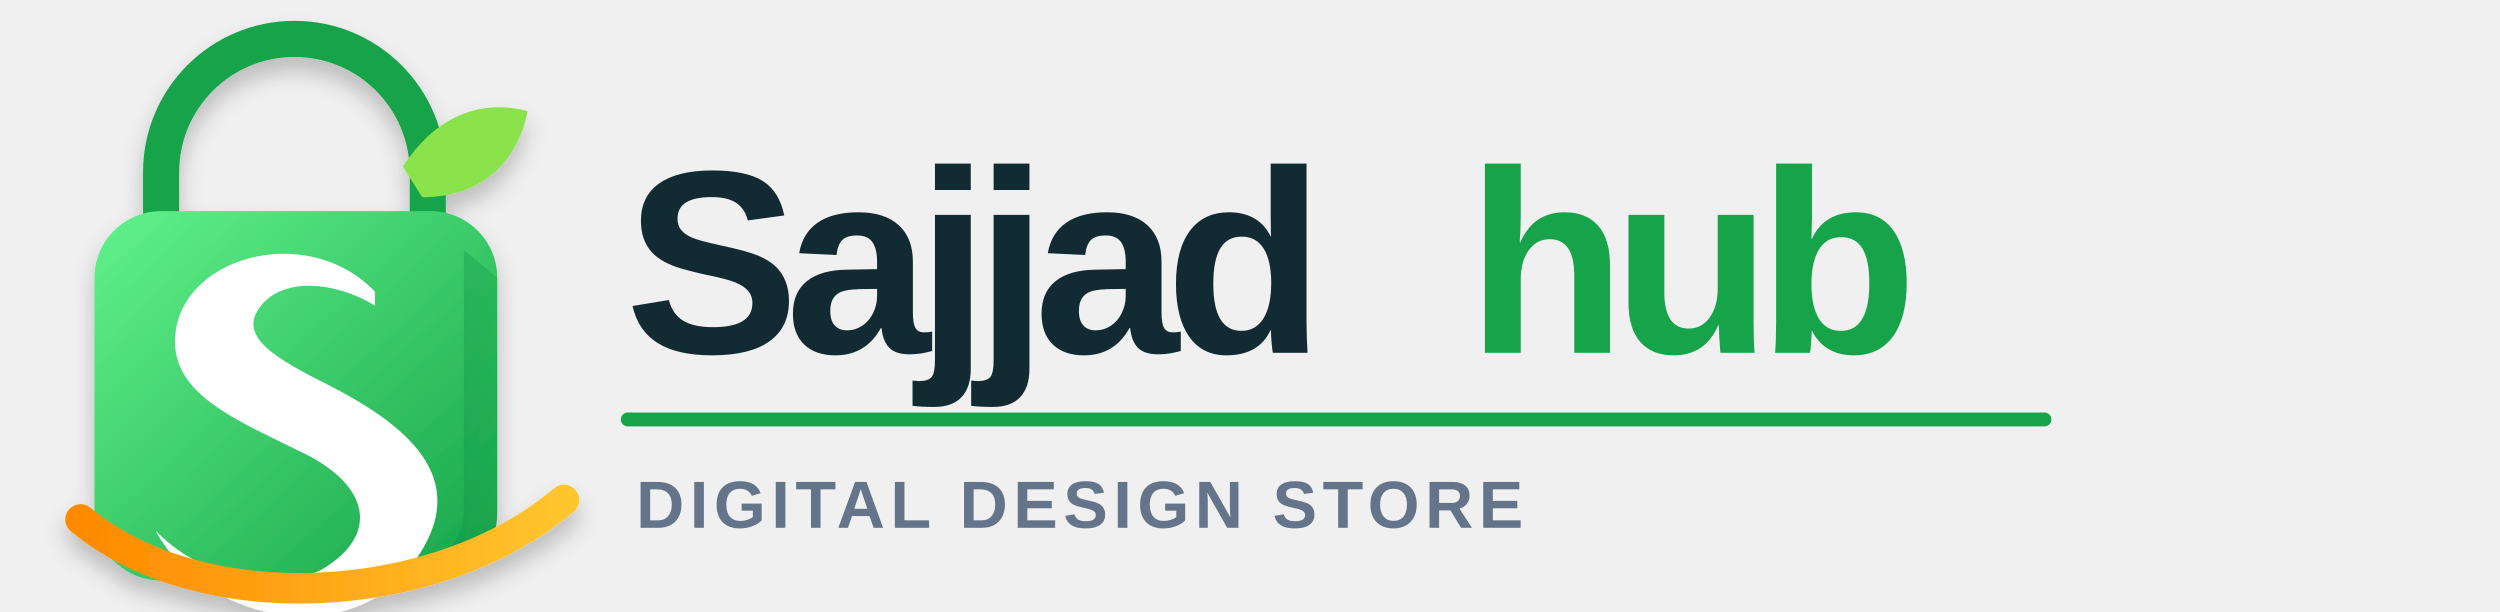
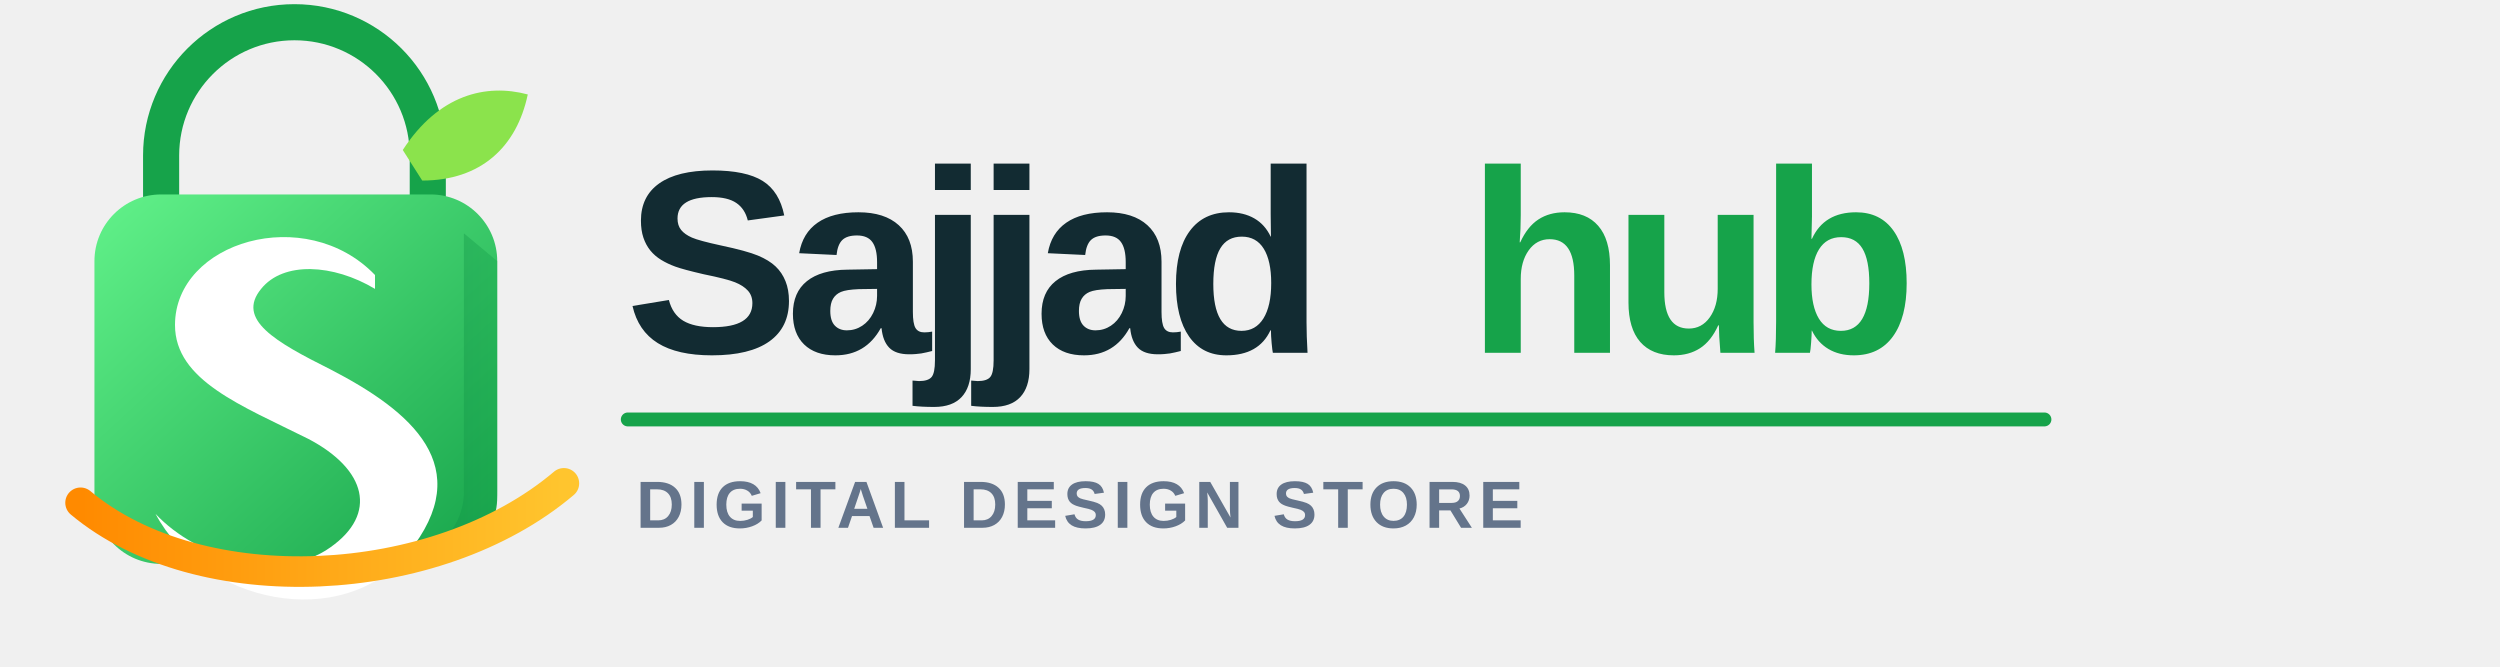
- <svg xmlns="http://www.w3.org/2000/svg" width="900" height="220" viewBox="0 0 900 220" role="img" aria-labelledby="logoTitle logoDesc">
+ <svg xmlns="http://www.w3.org/2000/svg" width="900" height="240" viewBox="0 0 900 240" role="img" aria-labelledby="logoTitle logoDesc">
  <defs>
    <linearGradient id="bag" x1="0" y1="0" x2="1" y2="1">
      <stop stop-color="#62f28a" />
      <stop offset="1" stop-color="#16a34a" />
    </linearGradient>
    <linearGradient id="swoosh" x1="0" y1="0" x2="1" y2="0">
      <stop stop-color="#ff8a00" />
      <stop offset="1" stop-color="#ffc52e" />
    </linearGradient>
    <linearGradient id="bagSide" x1="0" y1="0" x2="1" y2="0">
      <stop stop-color="#087b45" />
      <stop offset="1" stop-color="#16a34a" />
    </linearGradient>
    <filter id="markShadow" x="-30%" y="-30%" width="170%" height="180%">
      <feGaussianBlur in="SourceAlpha" stdDeviation="4" />
      <feOffset dy="5" />
      <feComponentTransfer>
        <feFuncA type="linear" slope=".22" />
      </feComponentTransfer>
      <feMerge>
        <feMergeNode />
        <feMergeNode in="SourceGraphic" />
      </feMerge>
    </filter>
  </defs>
-   <style>
-   .brand-mark{transform-box:fill-box;transform-origin:center;filter:url(#markShadow);animation:brandFloat 4.8s ease-in-out infinite;will-change:transform}
-   @keyframes brandFloat{0%,100%{transform:perspective(520px) rotateY(-5deg) rotateX(1deg) translateY(0)}50%{transform:perspective(520px) rotateY(5deg) rotateX(-1deg) translateY(-6px)}}
-   @media(prefers-reduced-motion:reduce){.brand-mark{animation:none!important;will-change:auto}}
- </style>
-   <g class="brand-mark" transform="translate(14 14)">
+   <g class="brand-mark" transform="translate(14 8)">
    <path d="M44 65V48a48 48 0 0 1 96 0v17" fill="none" stroke="#16a34a" stroke-width="13" stroke-linecap="round" />
    <rect x="20" y="62" width="145" height="133" rx="24" fill="url(#bag)" />
    <path d="M153 76v93a24 24 0 0 1-24 24h12a24 24 0 0 0 24-24V86z" fill="url(#bagSide)" opacity=".38" />
    <path d="M121 91c-25-26-72-12-72 18 0 20 24 29 48 41 21 11 25 27 8 39-18 13-48 4-63-12 17 32 67 43 91 14 25-31 1-51-28-66-20-10-34-18-25-29 8-10 26-9 41 0z" fill="#fff" />
    <path d="M15 173c43 36 128 32 174-7" fill="none" stroke="url(#swoosh)" stroke-width="11" stroke-linecap="round" />
    <path d="M131 46c13-20 30-24 45-20-4 19-17 31-38 31" fill="#8be34c" />
  </g>
  <text x="225" y="127" font-family="Arial,sans-serif" font-size="94" font-weight="800" letter-spacing="-5" fill="#122b32">Sajjad</text>
  <text x="528" y="127" font-family="Arial,sans-serif" font-size="94" font-weight="800" letter-spacing="-5" fill="#16a34a">hub</text>
  <path d="M226 151h510" stroke="#16a34a" stroke-width="5" stroke-linecap="round" />
  <text x="229" y="190" font-family="Arial,sans-serif" font-size="24" font-weight="600" letter-spacing="2" fill="#64748b">DIGITAL DESIGN STORE</text>
</svg>
